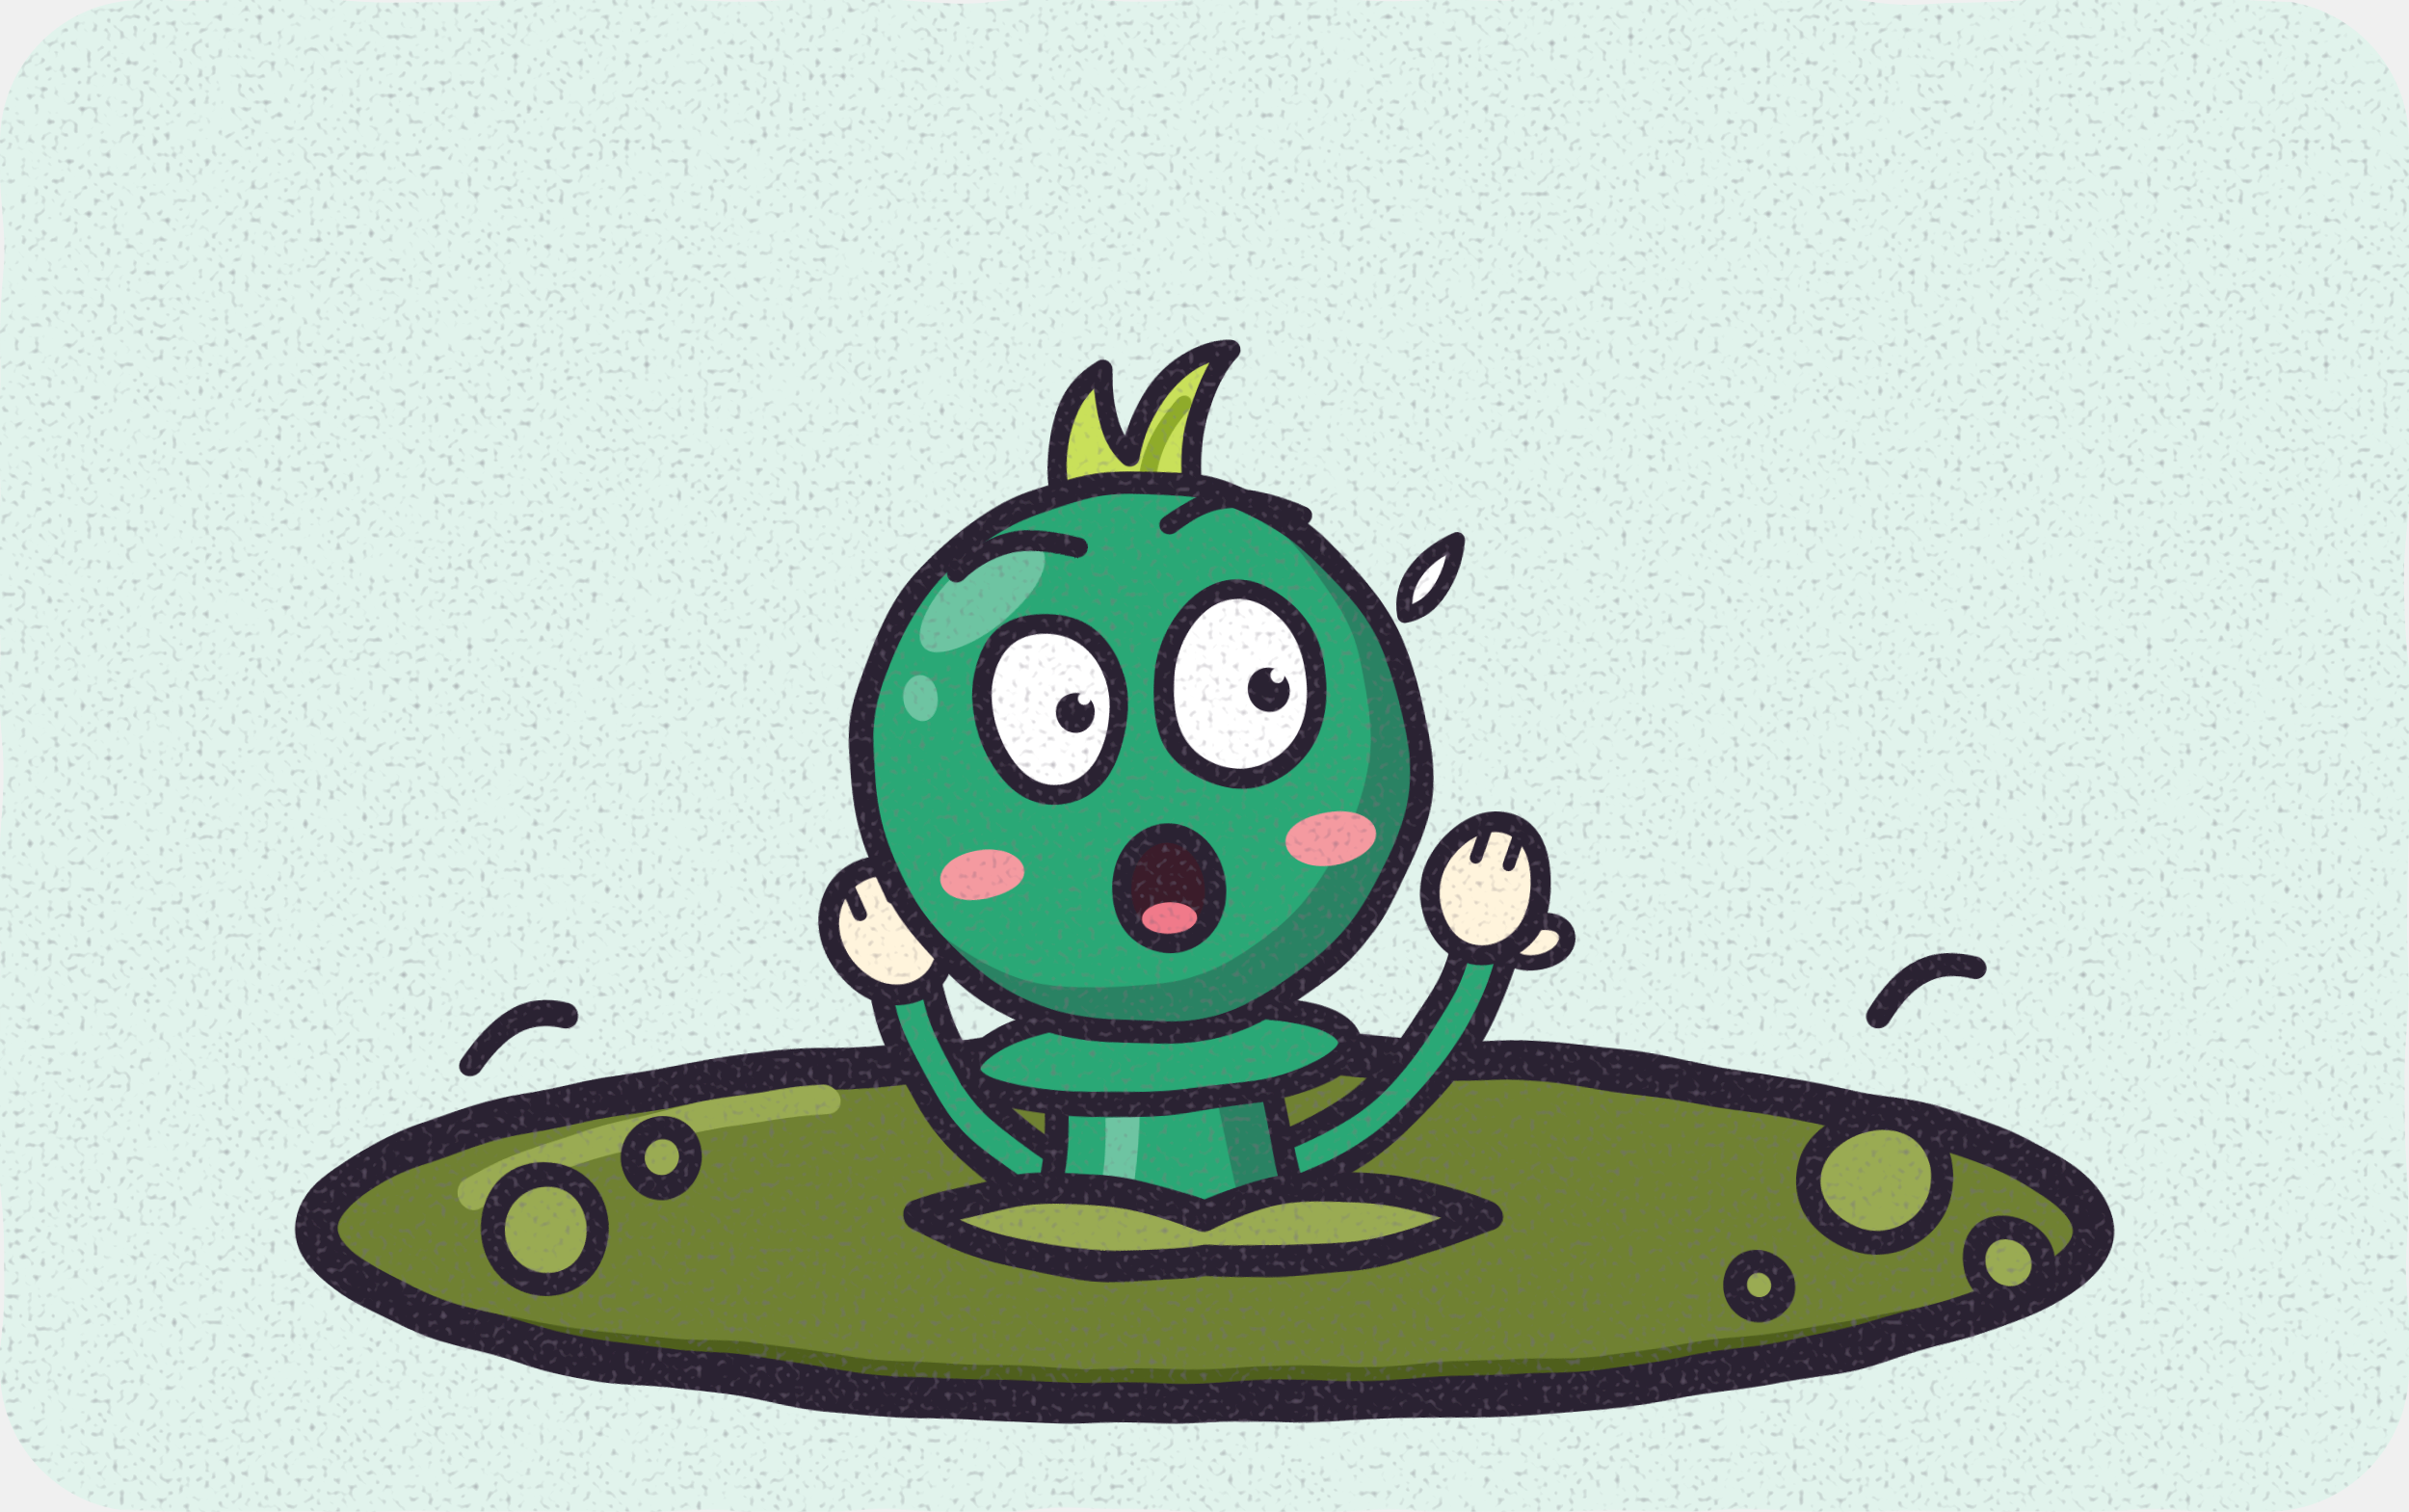
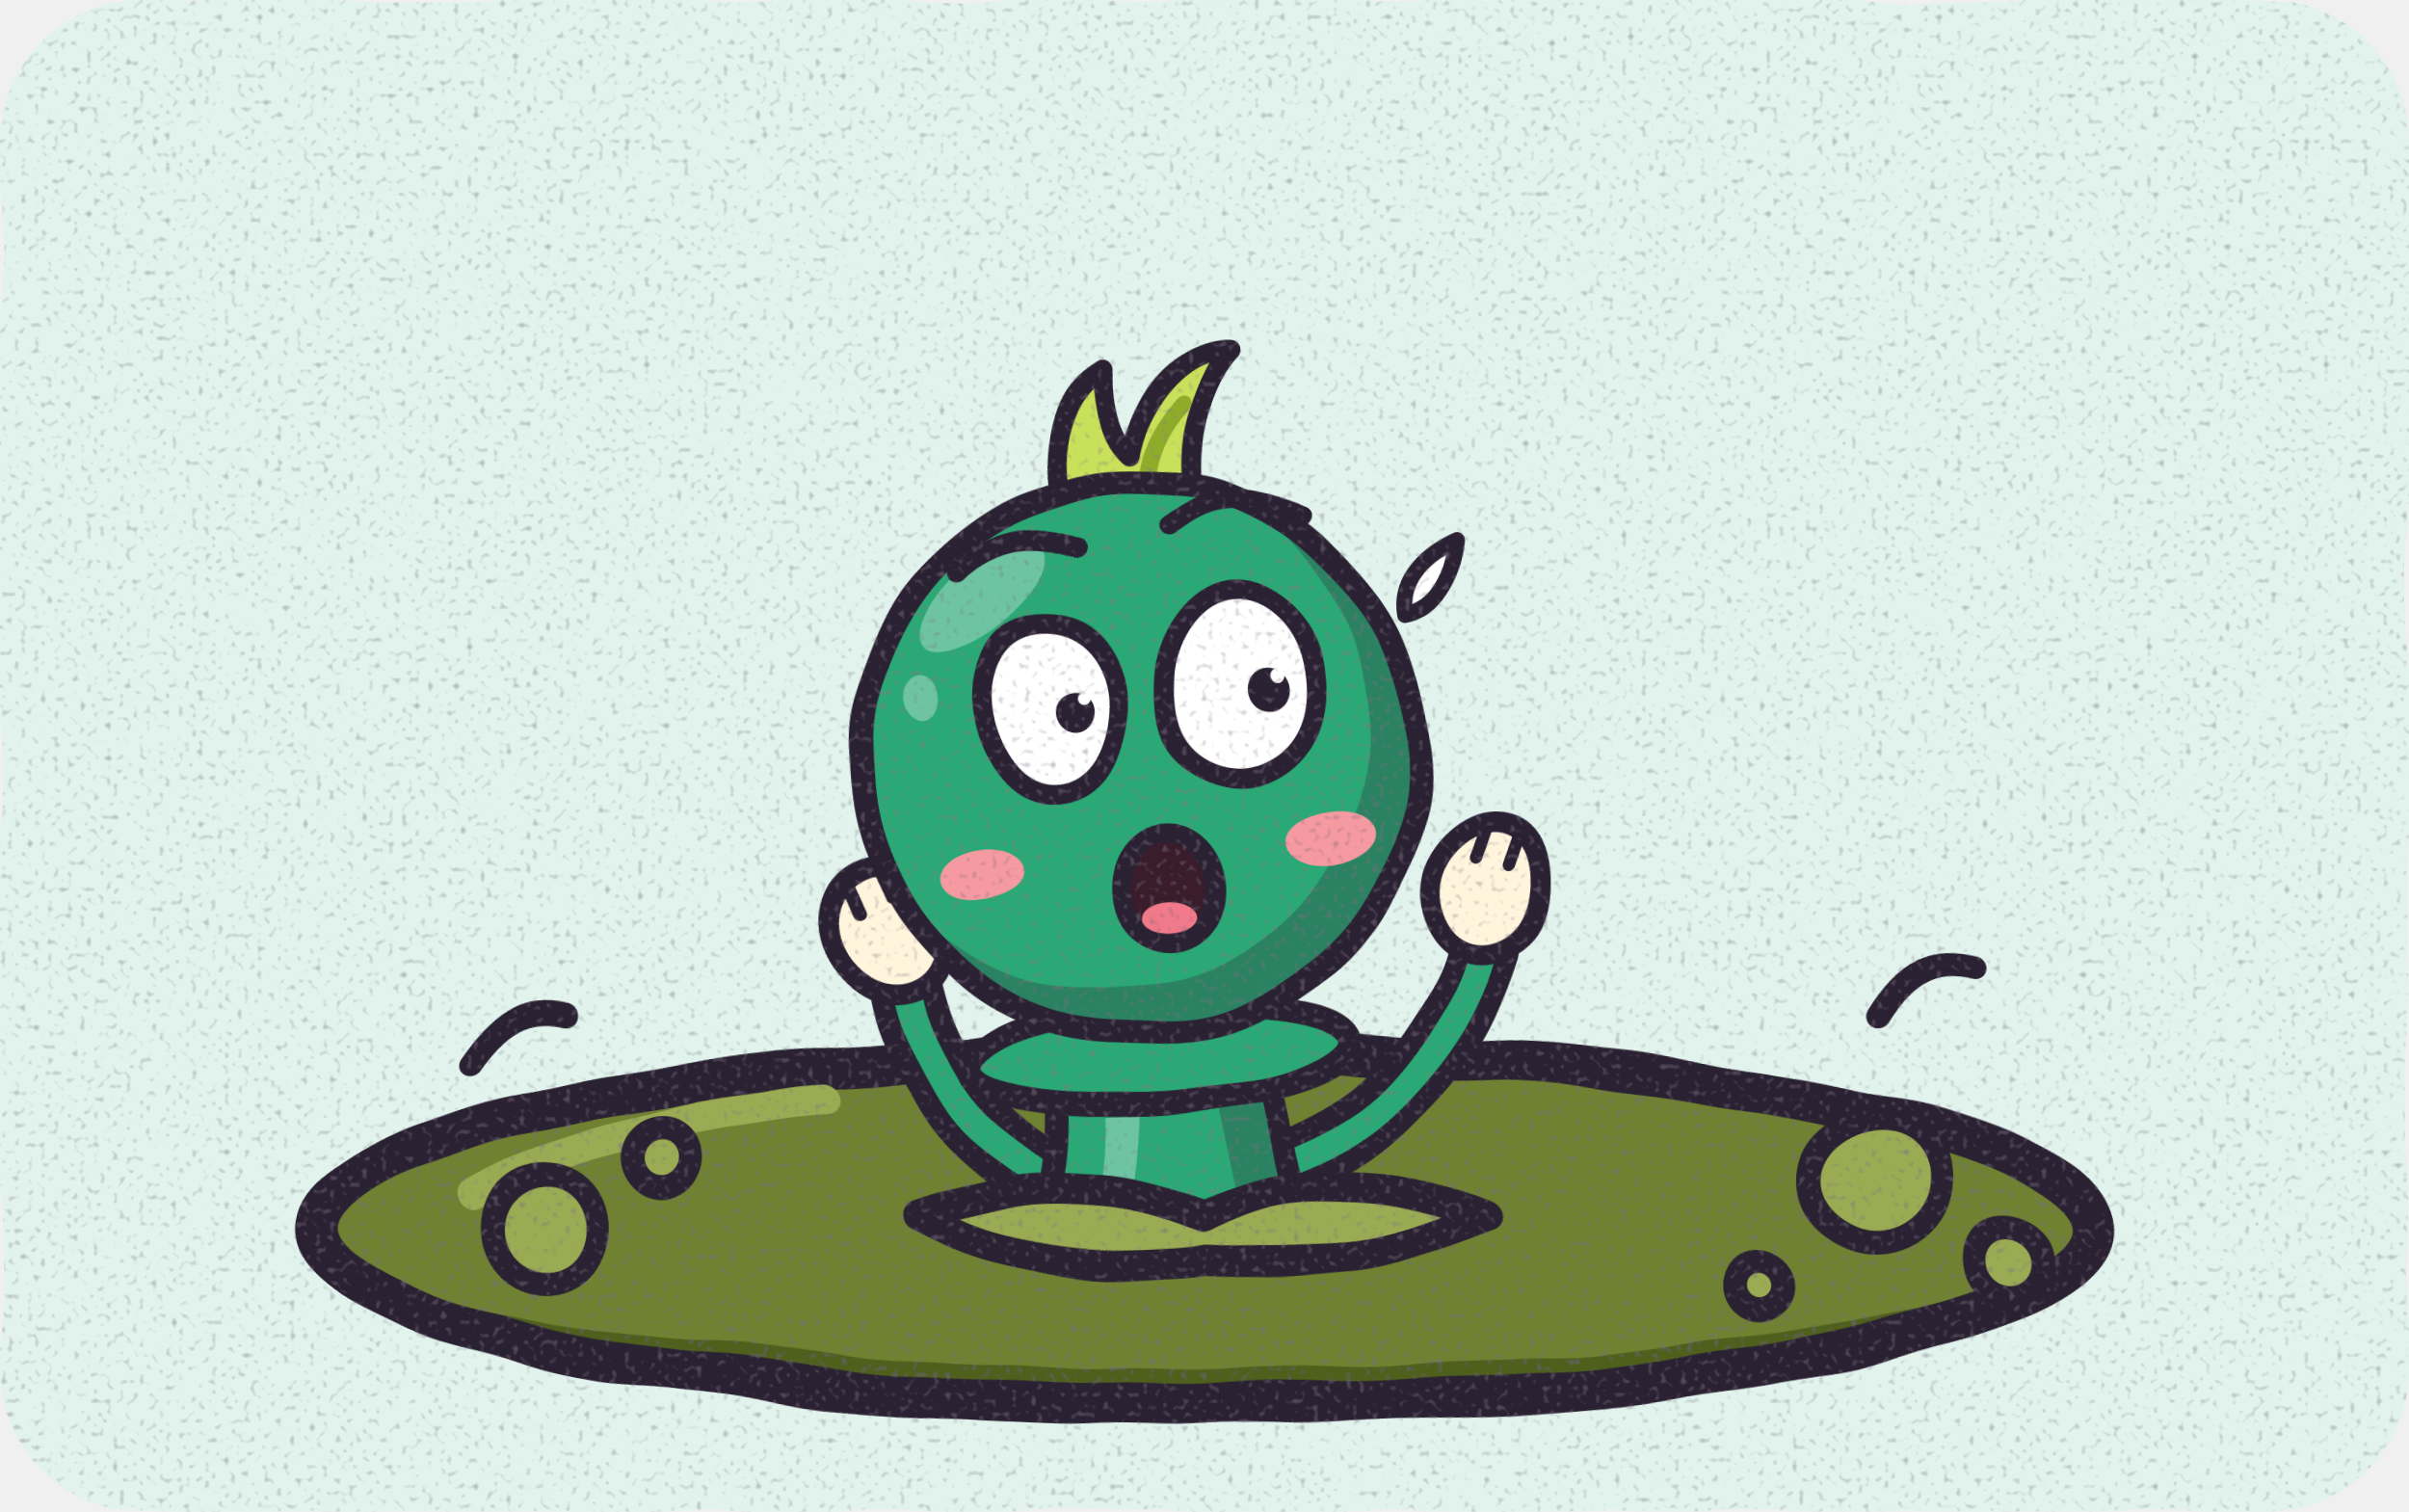
<svg xmlns="http://www.w3.org/2000/svg" viewBox="0 0 408 256" width="408" height="256">
  <defs>
    <filter id="B1-drawn" x="-5%" y="-5%" width="110%" height="110%">
      <feTurbulence type="fractalNoise" baseFrequency="0.035" numOctaves="2" seed="27" result="warp" />
      <feDisplacementMap in="SourceGraphic" in2="warp" scale="3" xChannelSelector="R" yChannelSelector="G" result="wobbly" />
      <feTurbulence type="fractalNoise" baseFrequency="0.9" numOctaves="1" seed="35" result="noise" />
      <feColorMatrix in="noise" type="matrix" values="0 0 0 0 0.17  0 0 0 0 0.13  0 0 0 0 0.2  -2 0 0 0 0.85" result="specks" />
      <feComposite in="specks" in2="wobbly" operator="in" result="grain" />
      <feMerge>
        <feMergeNode in="wobbly" />
        <feMergeNode in="grain" />
      </feMerge>
    </filter>
    <clipPath id="B1-frame">
      <rect width="408" height="256" rx="24" />
    </clipPath>
  </defs>
  <g clip-path="url(#B1-frame)">
    <g filter="url(#B1-drawn)" stroke="#2b2233" stroke-linejoin="round" stroke-linecap="round">
      <rect width="408" height="256" fill="#e1f3ec" stroke="none" />
      <clipPath id="b1-mud">
        <ellipse cx="204" cy="208" rx="150" ry="30" />
      </clipPath>
      <ellipse cx="204" cy="208" rx="150" ry="30" fill="#6f8130" stroke="none" />
      <path d="M40 214 Q204 250 368 214 L368 250 L40 250 Z" fill="#4f5f1f" stroke="none" clip-path="url(#b1-mud)" />
      <ellipse cx="204" cy="208" rx="150" ry="30" fill="none" stroke-width="7" />
      <path d="M80 202 Q104 190 140 186" fill="none" stroke="#9aab52" stroke-width="5" />
      <clipPath id="b1-above">
        <path d="M0 0 L408 0 L408 206 Q300 210 240 204 Q204 212 168 204 Q100 210 0 206 Z" />
      </clipPath>
      <g clip-path="url(#b1-above)">
        <g transform="translate(204 286) scale(0.56) rotate(-4) translate(-200 -450)" stroke-width="7">
          <clipPath id="b1-body">
            <path d="M168 262 C165 318 142 370 128 410 L272 410 C258 370 235 318 232 262 Z" />
          </clipPath>
          <clipPath id="b1-base">
            <path d="M118 412 Q118 402 130 402 L270 402 Q282 402 282 412 L285 438 Q287 450 273 450 L127 450 Q113 450 115 438 Z" />
          </clipPath>
          <clipPath id="b1-collar">
            <ellipse cx="200" cy="258" rx="58" ry="15" />
          </clipPath>
          <clipPath id="b1-head">
            <circle cx="200" cy="168" r="84" />
          </clipPath>
          <path d="M178 300 C150 290 130 262 124 232" fill="none" stroke-width="21" />
          <path d="M178 300 C150 290 130 262 124 232" fill="none" stroke="#2aa876" stroke-width="8" />
          <g transform="rotate(-20 120 214)">
-             <ellipse cx="139" cy="225" rx="9" ry="6" transform="rotate(-35 139 225)" fill="#fff4dc" stroke-width="5" />
            <ellipse cx="120" cy="214" rx="17" ry="20" fill="#fff4dc" stroke-width="6" />
            <path d="M114 197 L114 206 M125 196 L125 205" fill="none" stroke-width="4" />
          </g>
          <path d="M222 298 C262 290 290 262 300 232" fill="none" stroke-width="21" />
          <path d="M222 298 C262 290 290 262 300 232" fill="none" stroke="#2aa876" stroke-width="8" />
          <g transform="rotate(20 302 214)">
-             <ellipse cx="321" cy="225" rx="9" ry="6" transform="rotate(-35 321 225)" fill="#fff4dc" stroke-width="5" />
            <ellipse cx="302" cy="214" rx="17" ry="20" fill="#fff4dc" stroke-width="6" />
            <path d="M296 197 L296 206 M307 196 L307 205" fill="none" stroke-width="4" />
          </g>
          <g fill="#5c6677" stroke-width="6">
            <ellipse cx="166" cy="455" rx="24" ry="11" transform="rotate(0 166 455)" />
            <ellipse cx="234" cy="455" rx="24" ry="11" transform="rotate(0 234 455)" />
          </g>
          <path d="M168 262 C165 318 142 370 128 410 L272 410 C258 370 235 318 232 262 Z" fill="#2aa876" stroke="none" />
          <g clip-path="url(#b1-body)" stroke="none">
            <path d="M214 262 C220 320 238 370 248 410 L300 410 L300 262 Z" fill="#2a8263" />
            <path d="M181 276 C178 320 162 364 150 400 L164 400 C174 366 188 322 191 276 Z" fill="#6ec4a2" />
          </g>
          <path d="M168 262 C165 318 142 370 128 410 L272 410 C258 370 235 318 232 262 Z" fill="none" />
          <path d="M118 412 Q118 402 130 402 L270 402 Q282 402 282 412 L285 438 Q287 450 273 450 L127 450 Q113 450 115 438 Z" fill="#2aa876" stroke="none" />
          <g clip-path="url(#b1-base)" stroke="none">
            <rect x="80" y="430" width="240" height="30" fill="#2a8263" />
            <rect x="238" y="400" width="80" height="60" fill="#2a8263" />
            <path d="M132 409 L215 409" stroke="#6ec4a2" stroke-width="5" />
          </g>
          <path d="M118 412 Q118 402 130 402 L270 402 Q282 402 282 412 L285 438 Q287 450 273 450 L127 450 Q113 450 115 438 Z" fill="none" />
          <ellipse cx="200" cy="258" rx="58" ry="15" fill="#2aa876" stroke="none" />
          <path d="M140 262 Q200 290 260 262 L260 280 L140 280 Z" fill="#2a8263" stroke="none" clip-path="url(#b1-collar)" />
          <ellipse cx="200" cy="258" rx="58" ry="15" fill="none" />
          <path d="M184 96 C176 72 184 56 197 50 C195 63 199 71 204 76 C208 58 220 46 236 48 C223 59 221 76 222 96 Z" fill="#c9e05a" stroke-width="6" />
          <path d="M208 92 C208 80 212 70 220 62" fill="none" stroke="#8fab2a" stroke-width="5" />
          <circle cx="200" cy="168" r="84" fill="#2a8263" stroke="none" />
          <g clip-path="url(#b1-head)" stroke="none">
            <circle cx="190" cy="158" r="80" fill="#2aa876" />
            <ellipse cx="156" cy="116" rx="24" ry="10" transform="rotate(-38 156 116)" fill="#6ec4a2" />
            <ellipse cx="135" cy="146" rx="5" ry="7" fill="#6ec4a2" />
          </g>
          <circle cx="200" cy="168" r="84" fill="none" />
          <ellipse cx="150" cy="200" rx="13" ry="8" fill="#f49aa0" stroke="none" />
          <ellipse cx="256" cy="196" rx="13" ry="8" fill="#f49aa0" stroke="none" />
          <path d="M150 108 Q166 94 186 102 M214 98 Q234 86 254 98" fill="none" stroke-width="6" />
          <ellipse cx="174" cy="150" rx="21" ry="26" fill="#ffffff" stroke-width="6" />
          <circle cx="181" cy="152" r="6" fill="#2b2233" stroke="none" />
          <circle cx="184" cy="148" r="2.0" fill="#ffffff" stroke="none" />
          <ellipse cx="232" cy="148" rx="23" ry="28" fill="#ffffff" stroke-width="6" />
          <circle cx="240" cy="150" r="6.5" fill="#2b2233" stroke="none" />
          <circle cx="243" cy="146" r="2.2" fill="#ffffff" stroke="none" />
          <ellipse cx="206" cy="208" rx="14" ry="17" fill="#3a1f2b" stroke-width="6" />
          <ellipse cx="206" cy="217" rx="8" ry="5" fill="#f07a8a" stroke="none" />
          <path d="M300 110 Q290 126 300 136 Q310 126 300 110 Z" fill="#ffffff" stroke-width="5" transform="rotate(40 300 110)" />
        </g>
      </g>
      <path d="M156 206 Q180 196 204 206 Q228 196 252 206 Q228 216 204 213 Q180 216 156 206 Z" fill="#9aab52" stroke-width="5" />
      <g fill="#9aab52" stroke-width="4">
        <circle cx="92" cy="208" r="9" />
        <circle cx="112" cy="196" r="5" />
        <circle cx="318" cy="200" r="11" />
        <circle cx="340" cy="214" r="6" />
        <circle cx="298" cy="218" r="4" />
      </g>
      <path d="M318 172 Q324 162 334 164 M80 180 Q86 170 96 172" fill="none" stroke-width="4" />
    </g>
  </g>
</svg>
